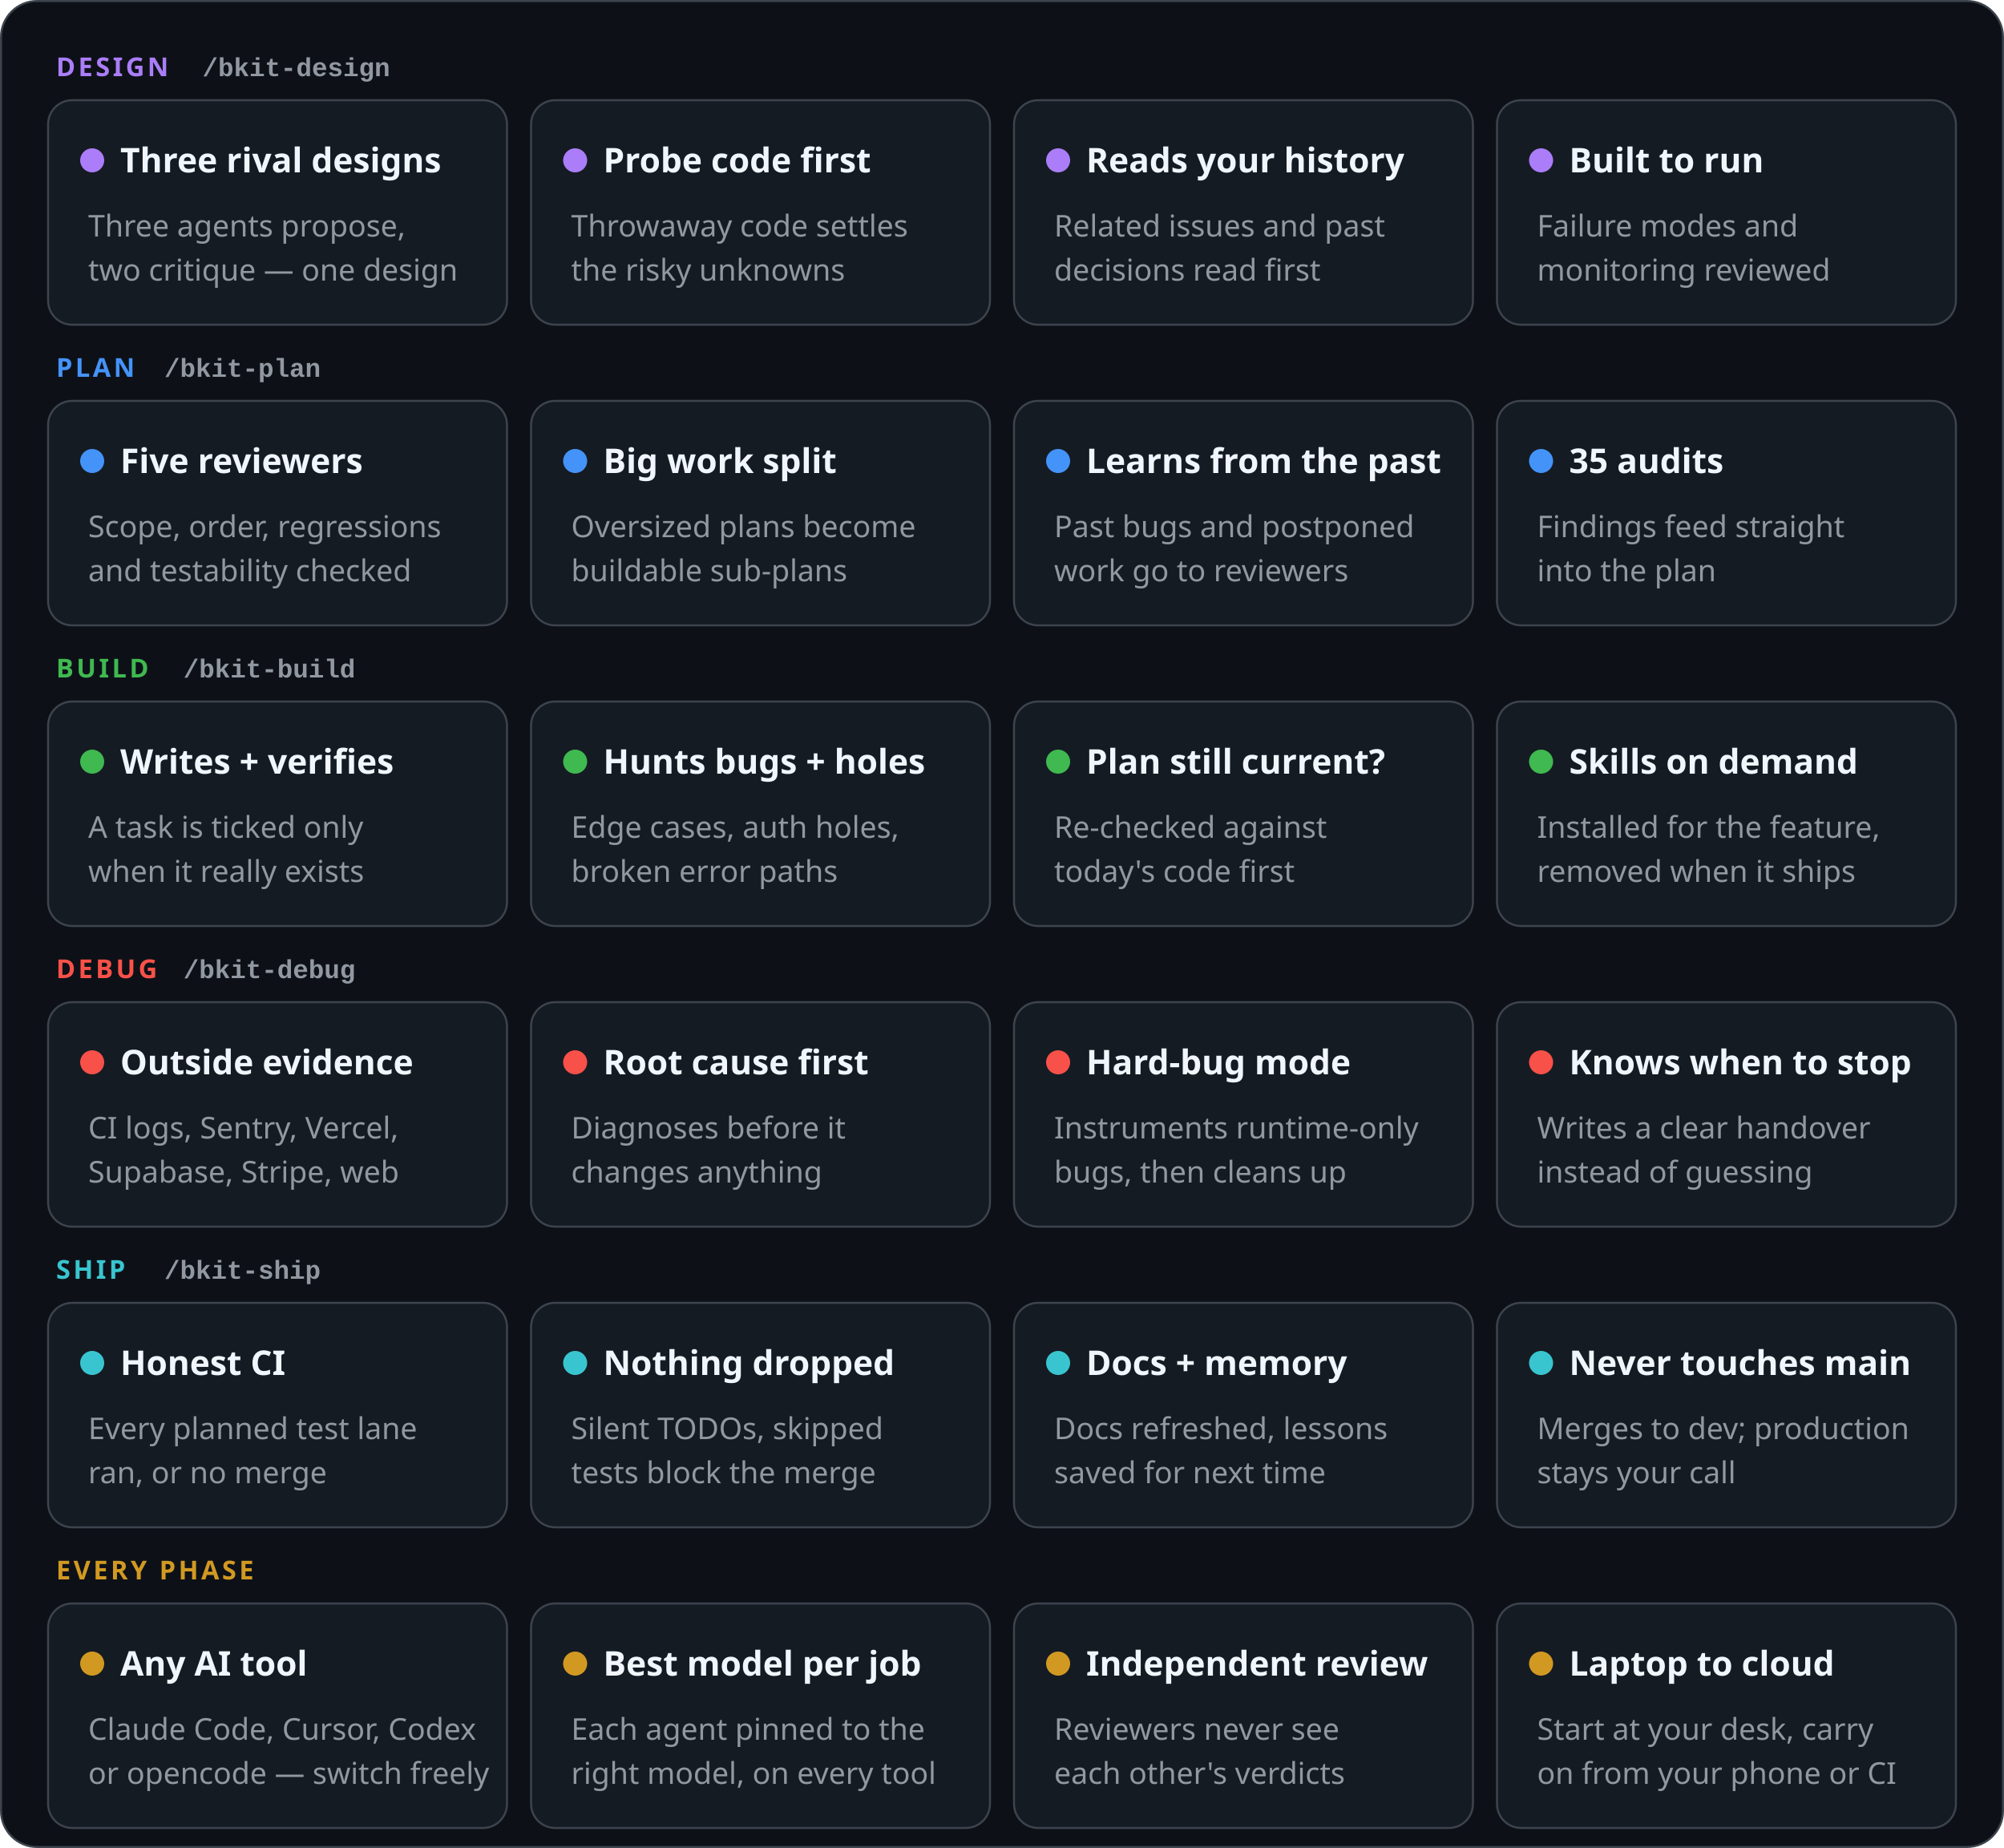
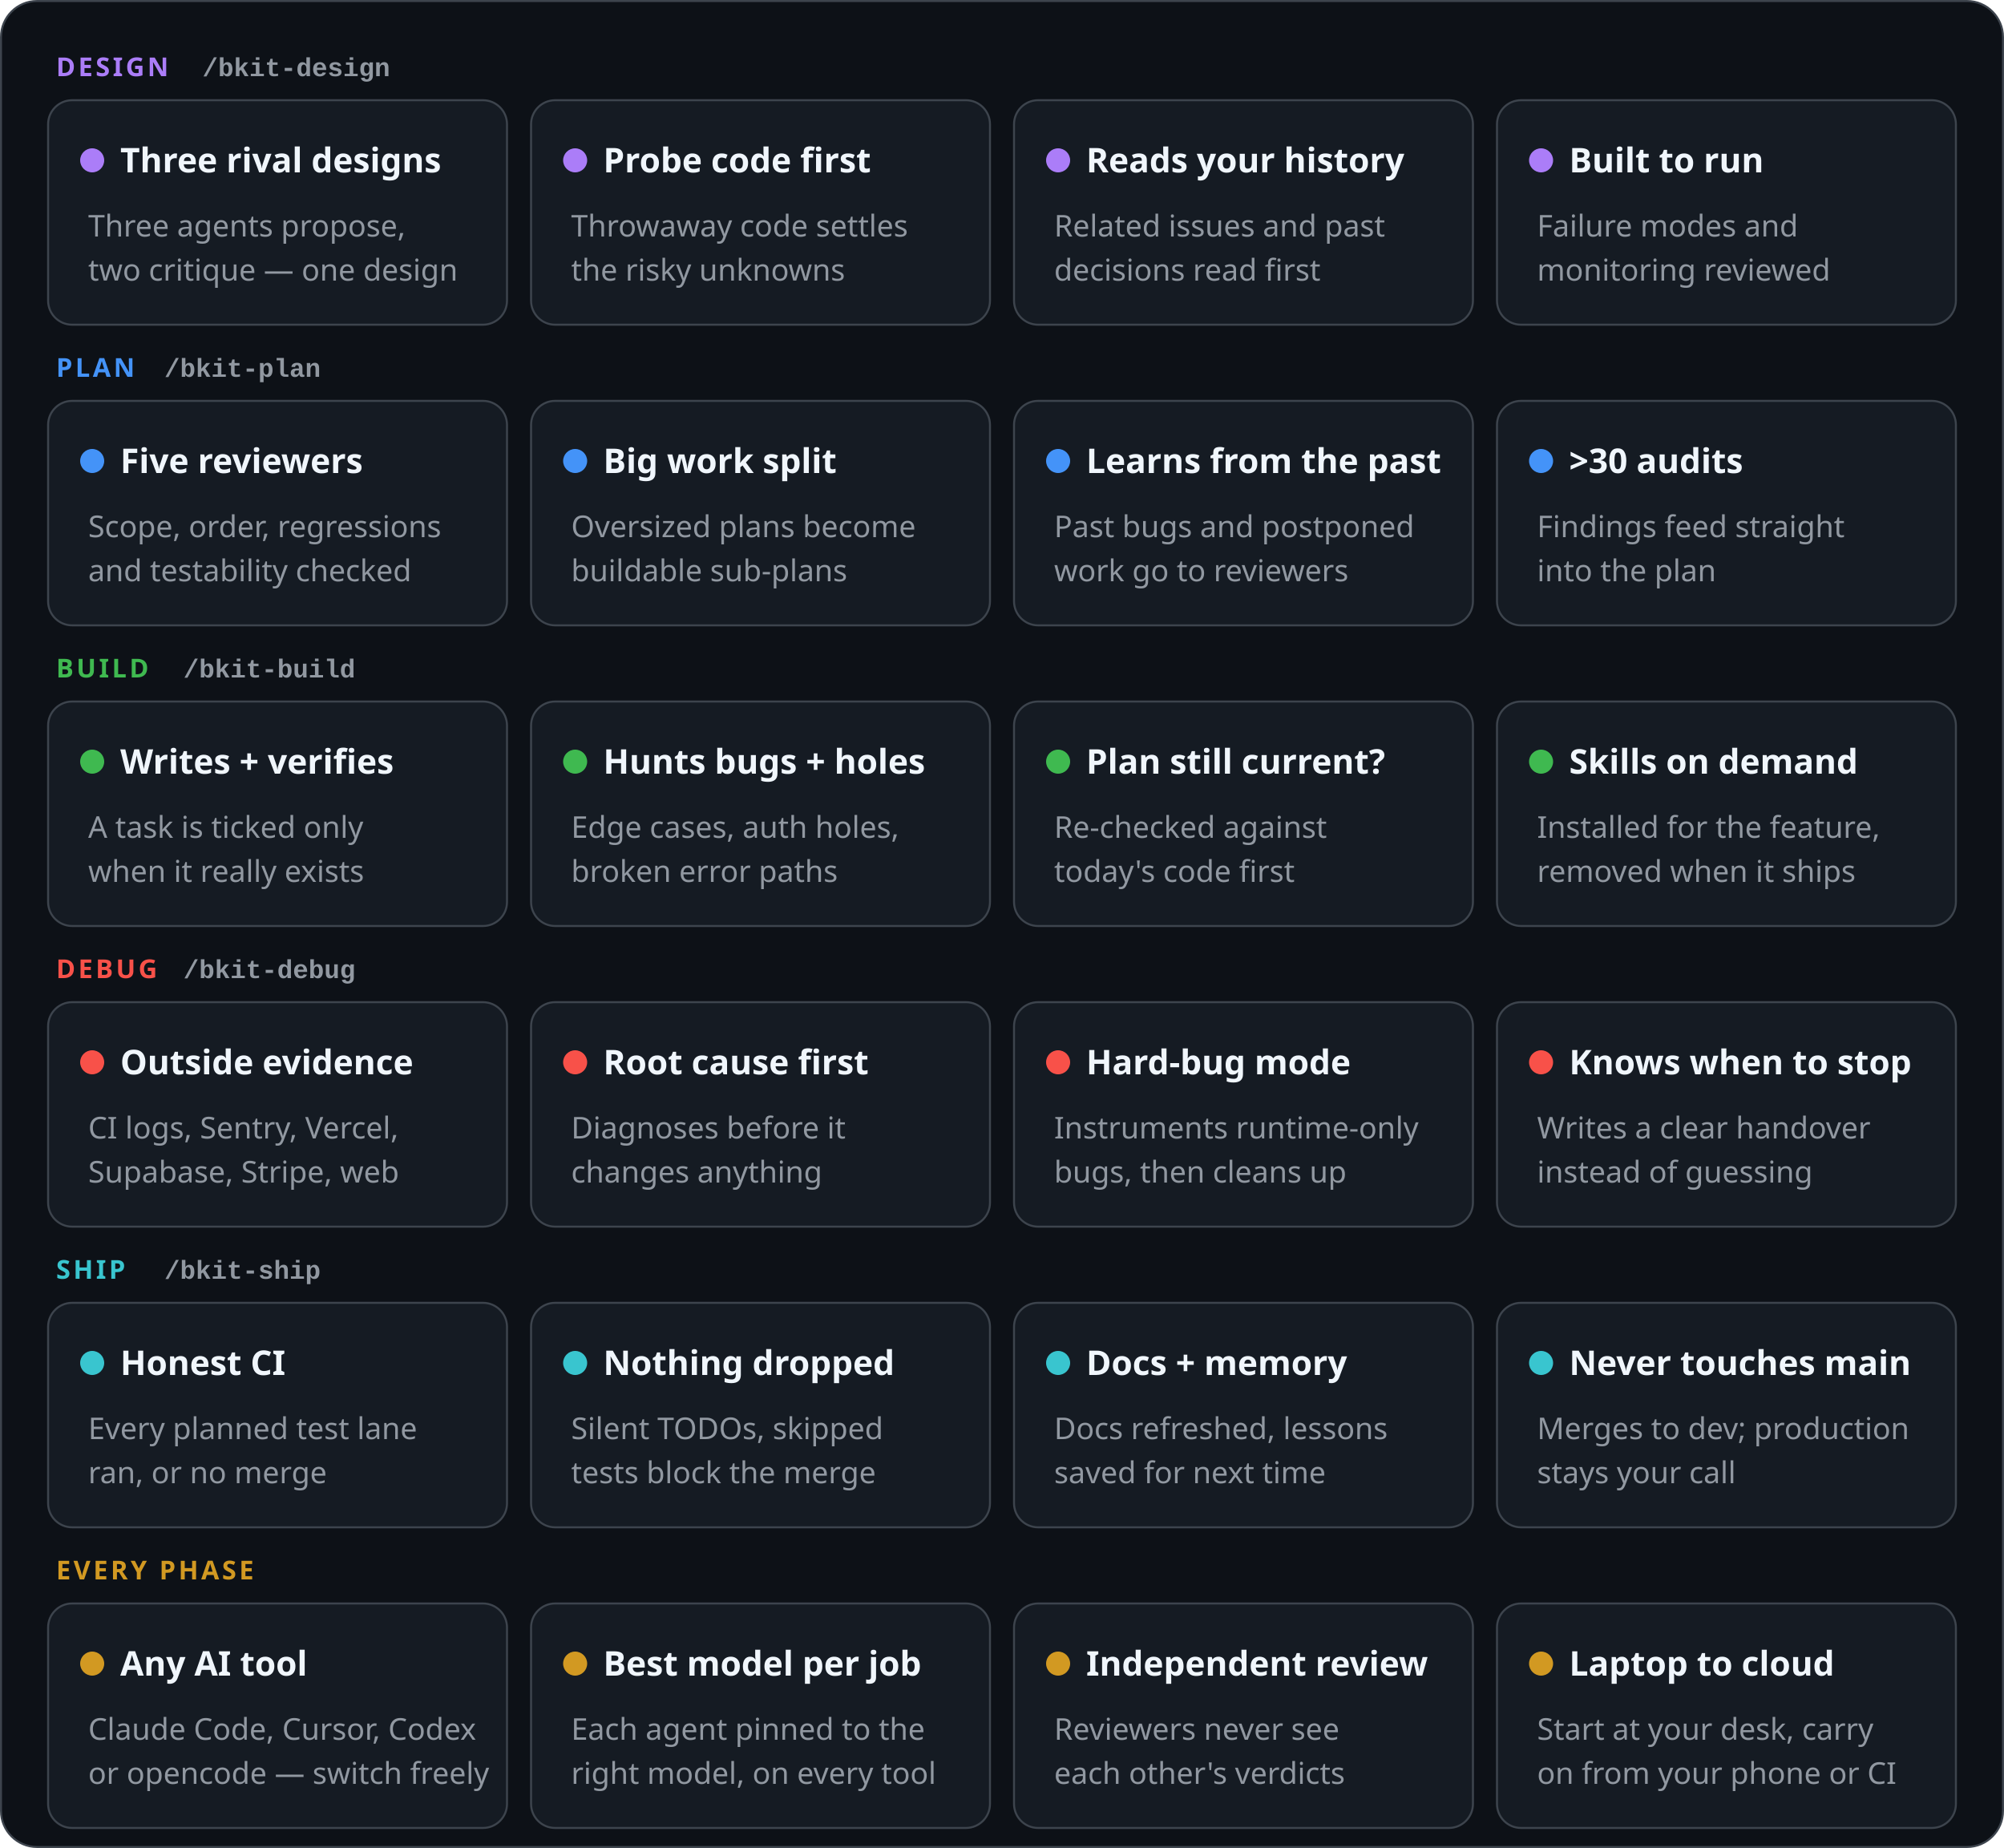
- <svg xmlns="http://www.w3.org/2000/svg" width="1000" height="922" viewBox="0 0 1000 922" role="img" aria-label="What ships with bkit, one coloured row per phase. Design: three rival designs, probe code for the risky unknowns, reads your history, reviewed for failure modes. Plan: five reviewers, big work split up, learns from past bugs and postponed work, 35 audits. Build: writes and verifies, hunts bugs and security holes, checks the plan is still current, skills on demand. Debug: outside evidence from CI and your platforms, root cause first, hard-bug mode, knows when to stop. Ship: honest CI, nothing quietly dropped, docs and memory, never touches main. Every phase: any AI tool, best model per job, independent review, laptop to cloud.">
+ <svg xmlns="http://www.w3.org/2000/svg" width="1000" height="922" viewBox="0 0 1000 922" role="img" aria-label="What ships with bkit, one coloured row per phase. Design: three rival designs, probe code for the risky unknowns, reads your history, reviewed for failure modes. Plan: five reviewers, big work split up, learns from past bugs and postponed work, more than 30 audits. Build: writes and verifies, hunts bugs and security holes, checks the plan is still current, skills on demand. Debug: outside evidence from CI and your platforms, root cause first, hard-bug mode, knows when to stop. Ship: honest CI, nothing quietly dropped, docs and memory, never touches main. Every phase: any AI tool, best model per job, independent review, laptop to cloud.">
  <rect x="0.5" y="0.5" width="999" height="921" rx="18" fill="#0d1117" stroke="#3d444d" />
  <text x="28" y="38" font-family="-apple-system, BlinkMacSystemFont, 'Segoe UI', 'Noto Sans', Helvetica, Arial, sans-serif" font-size="13" font-weight="700" fill="#ab7df8" text-anchor="start" letter-spacing="1.4">DESIGN</text>
  <text x="101" y="38" font-family="ui-monospace, SFMono-Regular, 'SF Mono', Menlo, Consolas, 'Liberation Mono', monospace" font-size="13" font-weight="600" fill="#9198a1" text-anchor="start">/bkit-design</text>
  <rect x="24" y="50" width="229" height="112" rx="12" fill="#151b23" stroke="#3d444d" />
  <circle cx="46" cy="80" r="6" fill="#ab7df8" />
  <text x="60" y="86" font-family="-apple-system, BlinkMacSystemFont, 'Segoe UI', 'Noto Sans', Helvetica, Arial, sans-serif" font-size="17" font-weight="700" fill="#f0f6fc" text-anchor="start">Three rival designs</text>
  <text x="44" y="118" font-family="-apple-system, BlinkMacSystemFont, 'Segoe UI', 'Noto Sans', Helvetica, Arial, sans-serif" font-size="15" font-weight="400" fill="#9198a1" text-anchor="start">Three agents propose,</text>
  <text x="44" y="140" font-family="-apple-system, BlinkMacSystemFont, 'Segoe UI', 'Noto Sans', Helvetica, Arial, sans-serif" font-size="15" font-weight="400" fill="#9198a1" text-anchor="start">two critique — one design</text>
  <rect x="265" y="50" width="229" height="112" rx="12" fill="#151b23" stroke="#3d444d" />
  <circle cx="287" cy="80" r="6" fill="#ab7df8" />
  <text x="301" y="86" font-family="-apple-system, BlinkMacSystemFont, 'Segoe UI', 'Noto Sans', Helvetica, Arial, sans-serif" font-size="17" font-weight="700" fill="#f0f6fc" text-anchor="start">Probe code first</text>
  <text x="285" y="118" font-family="-apple-system, BlinkMacSystemFont, 'Segoe UI', 'Noto Sans', Helvetica, Arial, sans-serif" font-size="15" font-weight="400" fill="#9198a1" text-anchor="start">Throwaway code settles</text>
  <text x="285" y="140" font-family="-apple-system, BlinkMacSystemFont, 'Segoe UI', 'Noto Sans', Helvetica, Arial, sans-serif" font-size="15" font-weight="400" fill="#9198a1" text-anchor="start">the risky unknowns</text>
  <rect x="506" y="50" width="229" height="112" rx="12" fill="#151b23" stroke="#3d444d" />
  <circle cx="528" cy="80" r="6" fill="#ab7df8" />
  <text x="542" y="86" font-family="-apple-system, BlinkMacSystemFont, 'Segoe UI', 'Noto Sans', Helvetica, Arial, sans-serif" font-size="17" font-weight="700" fill="#f0f6fc" text-anchor="start">Reads your history</text>
  <text x="526" y="118" font-family="-apple-system, BlinkMacSystemFont, 'Segoe UI', 'Noto Sans', Helvetica, Arial, sans-serif" font-size="15" font-weight="400" fill="#9198a1" text-anchor="start">Related issues and past</text>
  <text x="526" y="140" font-family="-apple-system, BlinkMacSystemFont, 'Segoe UI', 'Noto Sans', Helvetica, Arial, sans-serif" font-size="15" font-weight="400" fill="#9198a1" text-anchor="start">decisions read first</text>
  <rect x="747" y="50" width="229" height="112" rx="12" fill="#151b23" stroke="#3d444d" />
  <circle cx="769" cy="80" r="6" fill="#ab7df8" />
  <text x="783" y="86" font-family="-apple-system, BlinkMacSystemFont, 'Segoe UI', 'Noto Sans', Helvetica, Arial, sans-serif" font-size="17" font-weight="700" fill="#f0f6fc" text-anchor="start">Built to run</text>
  <text x="767" y="118" font-family="-apple-system, BlinkMacSystemFont, 'Segoe UI', 'Noto Sans', Helvetica, Arial, sans-serif" font-size="15" font-weight="400" fill="#9198a1" text-anchor="start">Failure modes and</text>
  <text x="767" y="140" font-family="-apple-system, BlinkMacSystemFont, 'Segoe UI', 'Noto Sans', Helvetica, Arial, sans-serif" font-size="15" font-weight="400" fill="#9198a1" text-anchor="start">monitoring reviewed</text>
  <text x="28" y="188" font-family="-apple-system, BlinkMacSystemFont, 'Segoe UI', 'Noto Sans', Helvetica, Arial, sans-serif" font-size="13" font-weight="700" fill="#4493f8" text-anchor="start" letter-spacing="1.4">PLAN</text>
  <text x="82" y="188" font-family="ui-monospace, SFMono-Regular, 'SF Mono', Menlo, Consolas, 'Liberation Mono', monospace" font-size="13" font-weight="600" fill="#9198a1" text-anchor="start">/bkit-plan</text>
  <rect x="24" y="200" width="229" height="112" rx="12" fill="#151b23" stroke="#3d444d" />
  <circle cx="46" cy="230" r="6" fill="#4493f8" />
  <text x="60" y="236" font-family="-apple-system, BlinkMacSystemFont, 'Segoe UI', 'Noto Sans', Helvetica, Arial, sans-serif" font-size="17" font-weight="700" fill="#f0f6fc" text-anchor="start">Five reviewers</text>
  <text x="44" y="268" font-family="-apple-system, BlinkMacSystemFont, 'Segoe UI', 'Noto Sans', Helvetica, Arial, sans-serif" font-size="15" font-weight="400" fill="#9198a1" text-anchor="start">Scope, order, regressions</text>
  <text x="44" y="290" font-family="-apple-system, BlinkMacSystemFont, 'Segoe UI', 'Noto Sans', Helvetica, Arial, sans-serif" font-size="15" font-weight="400" fill="#9198a1" text-anchor="start">and testability checked</text>
  <rect x="265" y="200" width="229" height="112" rx="12" fill="#151b23" stroke="#3d444d" />
  <circle cx="287" cy="230" r="6" fill="#4493f8" />
  <text x="301" y="236" font-family="-apple-system, BlinkMacSystemFont, 'Segoe UI', 'Noto Sans', Helvetica, Arial, sans-serif" font-size="17" font-weight="700" fill="#f0f6fc" text-anchor="start">Big work split</text>
  <text x="285" y="268" font-family="-apple-system, BlinkMacSystemFont, 'Segoe UI', 'Noto Sans', Helvetica, Arial, sans-serif" font-size="15" font-weight="400" fill="#9198a1" text-anchor="start">Oversized plans become</text>
  <text x="285" y="290" font-family="-apple-system, BlinkMacSystemFont, 'Segoe UI', 'Noto Sans', Helvetica, Arial, sans-serif" font-size="15" font-weight="400" fill="#9198a1" text-anchor="start">buildable sub-plans</text>
  <rect x="506" y="200" width="229" height="112" rx="12" fill="#151b23" stroke="#3d444d" />
  <circle cx="528" cy="230" r="6" fill="#4493f8" />
  <text x="542" y="236" font-family="-apple-system, BlinkMacSystemFont, 'Segoe UI', 'Noto Sans', Helvetica, Arial, sans-serif" font-size="17" font-weight="700" fill="#f0f6fc" text-anchor="start">Learns from the past</text>
  <text x="526" y="268" font-family="-apple-system, BlinkMacSystemFont, 'Segoe UI', 'Noto Sans', Helvetica, Arial, sans-serif" font-size="15" font-weight="400" fill="#9198a1" text-anchor="start">Past bugs and postponed</text>
  <text x="526" y="290" font-family="-apple-system, BlinkMacSystemFont, 'Segoe UI', 'Noto Sans', Helvetica, Arial, sans-serif" font-size="15" font-weight="400" fill="#9198a1" text-anchor="start">work go to reviewers</text>
  <rect x="747" y="200" width="229" height="112" rx="12" fill="#151b23" stroke="#3d444d" />
  <circle cx="769" cy="230" r="6" fill="#4493f8" />
-   <text x="783" y="236" font-family="-apple-system, BlinkMacSystemFont, 'Segoe UI', 'Noto Sans', Helvetica, Arial, sans-serif" font-size="17" font-weight="700" fill="#f0f6fc" text-anchor="start">35 audits</text>
+   <text x="783" y="236" font-family="-apple-system, BlinkMacSystemFont, 'Segoe UI', 'Noto Sans', Helvetica, Arial, sans-serif" font-size="17" font-weight="700" fill="#f0f6fc" text-anchor="start">&gt;30 audits</text>
  <text x="767" y="268" font-family="-apple-system, BlinkMacSystemFont, 'Segoe UI', 'Noto Sans', Helvetica, Arial, sans-serif" font-size="15" font-weight="400" fill="#9198a1" text-anchor="start">Findings feed straight</text>
  <text x="767" y="290" font-family="-apple-system, BlinkMacSystemFont, 'Segoe UI', 'Noto Sans', Helvetica, Arial, sans-serif" font-size="15" font-weight="400" fill="#9198a1" text-anchor="start">into the plan</text>
  <text x="28" y="338" font-family="-apple-system, BlinkMacSystemFont, 'Segoe UI', 'Noto Sans', Helvetica, Arial, sans-serif" font-size="13" font-weight="700" fill="#3fb950" text-anchor="start" letter-spacing="1.4">BUILD</text>
  <text x="91.5" y="338" font-family="ui-monospace, SFMono-Regular, 'SF Mono', Menlo, Consolas, 'Liberation Mono', monospace" font-size="13" font-weight="600" fill="#9198a1" text-anchor="start">/bkit-build</text>
  <rect x="24" y="350" width="229" height="112" rx="12" fill="#151b23" stroke="#3d444d" />
  <circle cx="46" cy="380" r="6" fill="#3fb950" />
  <text x="60" y="386" font-family="-apple-system, BlinkMacSystemFont, 'Segoe UI', 'Noto Sans', Helvetica, Arial, sans-serif" font-size="17" font-weight="700" fill="#f0f6fc" text-anchor="start">Writes + verifies</text>
  <text x="44" y="418" font-family="-apple-system, BlinkMacSystemFont, 'Segoe UI', 'Noto Sans', Helvetica, Arial, sans-serif" font-size="15" font-weight="400" fill="#9198a1" text-anchor="start">A task is ticked only</text>
  <text x="44" y="440" font-family="-apple-system, BlinkMacSystemFont, 'Segoe UI', 'Noto Sans', Helvetica, Arial, sans-serif" font-size="15" font-weight="400" fill="#9198a1" text-anchor="start">when it really exists</text>
  <rect x="265" y="350" width="229" height="112" rx="12" fill="#151b23" stroke="#3d444d" />
  <circle cx="287" cy="380" r="6" fill="#3fb950" />
  <text x="301" y="386" font-family="-apple-system, BlinkMacSystemFont, 'Segoe UI', 'Noto Sans', Helvetica, Arial, sans-serif" font-size="17" font-weight="700" fill="#f0f6fc" text-anchor="start">Hunts bugs + holes</text>
  <text x="285" y="418" font-family="-apple-system, BlinkMacSystemFont, 'Segoe UI', 'Noto Sans', Helvetica, Arial, sans-serif" font-size="15" font-weight="400" fill="#9198a1" text-anchor="start">Edge cases, auth holes,</text>
  <text x="285" y="440" font-family="-apple-system, BlinkMacSystemFont, 'Segoe UI', 'Noto Sans', Helvetica, Arial, sans-serif" font-size="15" font-weight="400" fill="#9198a1" text-anchor="start">broken error paths</text>
  <rect x="506" y="350" width="229" height="112" rx="12" fill="#151b23" stroke="#3d444d" />
  <circle cx="528" cy="380" r="6" fill="#3fb950" />
  <text x="542" y="386" font-family="-apple-system, BlinkMacSystemFont, 'Segoe UI', 'Noto Sans', Helvetica, Arial, sans-serif" font-size="17" font-weight="700" fill="#f0f6fc" text-anchor="start">Plan still current?</text>
  <text x="526" y="418" font-family="-apple-system, BlinkMacSystemFont, 'Segoe UI', 'Noto Sans', Helvetica, Arial, sans-serif" font-size="15" font-weight="400" fill="#9198a1" text-anchor="start">Re-checked against</text>
  <text x="526" y="440" font-family="-apple-system, BlinkMacSystemFont, 'Segoe UI', 'Noto Sans', Helvetica, Arial, sans-serif" font-size="15" font-weight="400" fill="#9198a1" text-anchor="start">today's code first</text>
  <rect x="747" y="350" width="229" height="112" rx="12" fill="#151b23" stroke="#3d444d" />
  <circle cx="769" cy="380" r="6" fill="#3fb950" />
  <text x="783" y="386" font-family="-apple-system, BlinkMacSystemFont, 'Segoe UI', 'Noto Sans', Helvetica, Arial, sans-serif" font-size="17" font-weight="700" fill="#f0f6fc" text-anchor="start">Skills on demand</text>
  <text x="767" y="418" font-family="-apple-system, BlinkMacSystemFont, 'Segoe UI', 'Noto Sans', Helvetica, Arial, sans-serif" font-size="15" font-weight="400" fill="#9198a1" text-anchor="start">Installed for the feature,</text>
  <text x="767" y="440" font-family="-apple-system, BlinkMacSystemFont, 'Segoe UI', 'Noto Sans', Helvetica, Arial, sans-serif" font-size="15" font-weight="400" fill="#9198a1" text-anchor="start">removed when it ships</text>
  <text x="28" y="488" font-family="-apple-system, BlinkMacSystemFont, 'Segoe UI', 'Noto Sans', Helvetica, Arial, sans-serif" font-size="13" font-weight="700" fill="#f85149" text-anchor="start" letter-spacing="1.4">DEBUG</text>
  <text x="91.5" y="488" font-family="ui-monospace, SFMono-Regular, 'SF Mono', Menlo, Consolas, 'Liberation Mono', monospace" font-size="13" font-weight="600" fill="#9198a1" text-anchor="start">/bkit-debug</text>
  <rect x="24" y="500" width="229" height="112" rx="12" fill="#151b23" stroke="#3d444d" />
  <circle cx="46" cy="530" r="6" fill="#f85149" />
  <text x="60" y="536" font-family="-apple-system, BlinkMacSystemFont, 'Segoe UI', 'Noto Sans', Helvetica, Arial, sans-serif" font-size="17" font-weight="700" fill="#f0f6fc" text-anchor="start">Outside evidence</text>
  <text x="44" y="568" font-family="-apple-system, BlinkMacSystemFont, 'Segoe UI', 'Noto Sans', Helvetica, Arial, sans-serif" font-size="15" font-weight="400" fill="#9198a1" text-anchor="start">CI logs, Sentry, Vercel,</text>
  <text x="44" y="590" font-family="-apple-system, BlinkMacSystemFont, 'Segoe UI', 'Noto Sans', Helvetica, Arial, sans-serif" font-size="15" font-weight="400" fill="#9198a1" text-anchor="start">Supabase, Stripe, web</text>
  <rect x="265" y="500" width="229" height="112" rx="12" fill="#151b23" stroke="#3d444d" />
  <circle cx="287" cy="530" r="6" fill="#f85149" />
  <text x="301" y="536" font-family="-apple-system, BlinkMacSystemFont, 'Segoe UI', 'Noto Sans', Helvetica, Arial, sans-serif" font-size="17" font-weight="700" fill="#f0f6fc" text-anchor="start">Root cause first</text>
  <text x="285" y="568" font-family="-apple-system, BlinkMacSystemFont, 'Segoe UI', 'Noto Sans', Helvetica, Arial, sans-serif" font-size="15" font-weight="400" fill="#9198a1" text-anchor="start">Diagnoses before it</text>
  <text x="285" y="590" font-family="-apple-system, BlinkMacSystemFont, 'Segoe UI', 'Noto Sans', Helvetica, Arial, sans-serif" font-size="15" font-weight="400" fill="#9198a1" text-anchor="start">changes anything</text>
  <rect x="506" y="500" width="229" height="112" rx="12" fill="#151b23" stroke="#3d444d" />
  <circle cx="528" cy="530" r="6" fill="#f85149" />
  <text x="542" y="536" font-family="-apple-system, BlinkMacSystemFont, 'Segoe UI', 'Noto Sans', Helvetica, Arial, sans-serif" font-size="17" font-weight="700" fill="#f0f6fc" text-anchor="start">Hard-bug mode</text>
  <text x="526" y="568" font-family="-apple-system, BlinkMacSystemFont, 'Segoe UI', 'Noto Sans', Helvetica, Arial, sans-serif" font-size="15" font-weight="400" fill="#9198a1" text-anchor="start">Instruments runtime-only</text>
  <text x="526" y="590" font-family="-apple-system, BlinkMacSystemFont, 'Segoe UI', 'Noto Sans', Helvetica, Arial, sans-serif" font-size="15" font-weight="400" fill="#9198a1" text-anchor="start">bugs, then cleans up</text>
  <rect x="747" y="500" width="229" height="112" rx="12" fill="#151b23" stroke="#3d444d" />
  <circle cx="769" cy="530" r="6" fill="#f85149" />
  <text x="783" y="536" font-family="-apple-system, BlinkMacSystemFont, 'Segoe UI', 'Noto Sans', Helvetica, Arial, sans-serif" font-size="17" font-weight="700" fill="#f0f6fc" text-anchor="start">Knows when to stop</text>
  <text x="767" y="568" font-family="-apple-system, BlinkMacSystemFont, 'Segoe UI', 'Noto Sans', Helvetica, Arial, sans-serif" font-size="15" font-weight="400" fill="#9198a1" text-anchor="start">Writes a clear handover</text>
  <text x="767" y="590" font-family="-apple-system, BlinkMacSystemFont, 'Segoe UI', 'Noto Sans', Helvetica, Arial, sans-serif" font-size="15" font-weight="400" fill="#9198a1" text-anchor="start">instead of guessing</text>
  <text x="28" y="638" font-family="-apple-system, BlinkMacSystemFont, 'Segoe UI', 'Noto Sans', Helvetica, Arial, sans-serif" font-size="13" font-weight="700" fill="#39c5cf" text-anchor="start" letter-spacing="1.4">SHIP</text>
  <text x="82" y="638" font-family="ui-monospace, SFMono-Regular, 'SF Mono', Menlo, Consolas, 'Liberation Mono', monospace" font-size="13" font-weight="600" fill="#9198a1" text-anchor="start">/bkit-ship</text>
  <rect x="24" y="650" width="229" height="112" rx="12" fill="#151b23" stroke="#3d444d" />
  <circle cx="46" cy="680" r="6" fill="#39c5cf" />
  <text x="60" y="686" font-family="-apple-system, BlinkMacSystemFont, 'Segoe UI', 'Noto Sans', Helvetica, Arial, sans-serif" font-size="17" font-weight="700" fill="#f0f6fc" text-anchor="start">Honest CI</text>
  <text x="44" y="718" font-family="-apple-system, BlinkMacSystemFont, 'Segoe UI', 'Noto Sans', Helvetica, Arial, sans-serif" font-size="15" font-weight="400" fill="#9198a1" text-anchor="start">Every planned test lane</text>
  <text x="44" y="740" font-family="-apple-system, BlinkMacSystemFont, 'Segoe UI', 'Noto Sans', Helvetica, Arial, sans-serif" font-size="15" font-weight="400" fill="#9198a1" text-anchor="start">ran, or no merge</text>
  <rect x="265" y="650" width="229" height="112" rx="12" fill="#151b23" stroke="#3d444d" />
  <circle cx="287" cy="680" r="6" fill="#39c5cf" />
  <text x="301" y="686" font-family="-apple-system, BlinkMacSystemFont, 'Segoe UI', 'Noto Sans', Helvetica, Arial, sans-serif" font-size="17" font-weight="700" fill="#f0f6fc" text-anchor="start">Nothing dropped</text>
  <text x="285" y="718" font-family="-apple-system, BlinkMacSystemFont, 'Segoe UI', 'Noto Sans', Helvetica, Arial, sans-serif" font-size="15" font-weight="400" fill="#9198a1" text-anchor="start">Silent TODOs, skipped</text>
  <text x="285" y="740" font-family="-apple-system, BlinkMacSystemFont, 'Segoe UI', 'Noto Sans', Helvetica, Arial, sans-serif" font-size="15" font-weight="400" fill="#9198a1" text-anchor="start">tests block the merge</text>
  <rect x="506" y="650" width="229" height="112" rx="12" fill="#151b23" stroke="#3d444d" />
  <circle cx="528" cy="680" r="6" fill="#39c5cf" />
  <text x="542" y="686" font-family="-apple-system, BlinkMacSystemFont, 'Segoe UI', 'Noto Sans', Helvetica, Arial, sans-serif" font-size="17" font-weight="700" fill="#f0f6fc" text-anchor="start">Docs + memory</text>
  <text x="526" y="718" font-family="-apple-system, BlinkMacSystemFont, 'Segoe UI', 'Noto Sans', Helvetica, Arial, sans-serif" font-size="15" font-weight="400" fill="#9198a1" text-anchor="start">Docs refreshed, lessons</text>
  <text x="526" y="740" font-family="-apple-system, BlinkMacSystemFont, 'Segoe UI', 'Noto Sans', Helvetica, Arial, sans-serif" font-size="15" font-weight="400" fill="#9198a1" text-anchor="start">saved for next time</text>
  <rect x="747" y="650" width="229" height="112" rx="12" fill="#151b23" stroke="#3d444d" />
  <circle cx="769" cy="680" r="6" fill="#39c5cf" />
  <text x="783" y="686" font-family="-apple-system, BlinkMacSystemFont, 'Segoe UI', 'Noto Sans', Helvetica, Arial, sans-serif" font-size="17" font-weight="700" fill="#f0f6fc" text-anchor="start">Never touches main</text>
  <text x="767" y="718" font-family="-apple-system, BlinkMacSystemFont, 'Segoe UI', 'Noto Sans', Helvetica, Arial, sans-serif" font-size="15" font-weight="400" fill="#9198a1" text-anchor="start">Merges to dev; production</text>
  <text x="767" y="740" font-family="-apple-system, BlinkMacSystemFont, 'Segoe UI', 'Noto Sans', Helvetica, Arial, sans-serif" font-size="15" font-weight="400" fill="#9198a1" text-anchor="start">stays your call</text>
  <text x="28" y="788" font-family="-apple-system, BlinkMacSystemFont, 'Segoe UI', 'Noto Sans', Helvetica, Arial, sans-serif" font-size="13" font-weight="700" fill="#d29922" text-anchor="start" letter-spacing="1.4">EVERY PHASE</text>
  <text x="148.5" y="788" font-family="ui-monospace, SFMono-Regular, 'SF Mono', Menlo, Consolas, 'Liberation Mono', monospace" font-size="13" font-weight="600" fill="#9198a1" text-anchor="start" />
  <rect x="24" y="800" width="229" height="112" rx="12" fill="#151b23" stroke="#3d444d" />
  <circle cx="46" cy="830" r="6" fill="#d29922" />
  <text x="60" y="836" font-family="-apple-system, BlinkMacSystemFont, 'Segoe UI', 'Noto Sans', Helvetica, Arial, sans-serif" font-size="17" font-weight="700" fill="#f0f6fc" text-anchor="start">Any AI tool</text>
  <text x="44" y="868" font-family="-apple-system, BlinkMacSystemFont, 'Segoe UI', 'Noto Sans', Helvetica, Arial, sans-serif" font-size="15" font-weight="400" fill="#9198a1" text-anchor="start">Claude Code, Cursor, Codex</text>
  <text x="44" y="890" font-family="-apple-system, BlinkMacSystemFont, 'Segoe UI', 'Noto Sans', Helvetica, Arial, sans-serif" font-size="15" font-weight="400" fill="#9198a1" text-anchor="start">or opencode — switch freely</text>
  <rect x="265" y="800" width="229" height="112" rx="12" fill="#151b23" stroke="#3d444d" />
  <circle cx="287" cy="830" r="6" fill="#d29922" />
  <text x="301" y="836" font-family="-apple-system, BlinkMacSystemFont, 'Segoe UI', 'Noto Sans', Helvetica, Arial, sans-serif" font-size="17" font-weight="700" fill="#f0f6fc" text-anchor="start">Best model per job</text>
  <text x="285" y="868" font-family="-apple-system, BlinkMacSystemFont, 'Segoe UI', 'Noto Sans', Helvetica, Arial, sans-serif" font-size="15" font-weight="400" fill="#9198a1" text-anchor="start">Each agent pinned to the</text>
  <text x="285" y="890" font-family="-apple-system, BlinkMacSystemFont, 'Segoe UI', 'Noto Sans', Helvetica, Arial, sans-serif" font-size="15" font-weight="400" fill="#9198a1" text-anchor="start">right model, on every tool</text>
  <rect x="506" y="800" width="229" height="112" rx="12" fill="#151b23" stroke="#3d444d" />
  <circle cx="528" cy="830" r="6" fill="#d29922" />
  <text x="542" y="836" font-family="-apple-system, BlinkMacSystemFont, 'Segoe UI', 'Noto Sans', Helvetica, Arial, sans-serif" font-size="17" font-weight="700" fill="#f0f6fc" text-anchor="start">Independent review</text>
  <text x="526" y="868" font-family="-apple-system, BlinkMacSystemFont, 'Segoe UI', 'Noto Sans', Helvetica, Arial, sans-serif" font-size="15" font-weight="400" fill="#9198a1" text-anchor="start">Reviewers never see</text>
  <text x="526" y="890" font-family="-apple-system, BlinkMacSystemFont, 'Segoe UI', 'Noto Sans', Helvetica, Arial, sans-serif" font-size="15" font-weight="400" fill="#9198a1" text-anchor="start">each other's verdicts</text>
  <rect x="747" y="800" width="229" height="112" rx="12" fill="#151b23" stroke="#3d444d" />
  <circle cx="769" cy="830" r="6" fill="#d29922" />
  <text x="783" y="836" font-family="-apple-system, BlinkMacSystemFont, 'Segoe UI', 'Noto Sans', Helvetica, Arial, sans-serif" font-size="17" font-weight="700" fill="#f0f6fc" text-anchor="start">Laptop to cloud</text>
  <text x="767" y="868" font-family="-apple-system, BlinkMacSystemFont, 'Segoe UI', 'Noto Sans', Helvetica, Arial, sans-serif" font-size="15" font-weight="400" fill="#9198a1" text-anchor="start">Start at your desk, carry</text>
  <text x="767" y="890" font-family="-apple-system, BlinkMacSystemFont, 'Segoe UI', 'Noto Sans', Helvetica, Arial, sans-serif" font-size="15" font-weight="400" fill="#9198a1" text-anchor="start">on from your phone or CI</text>
</svg>
